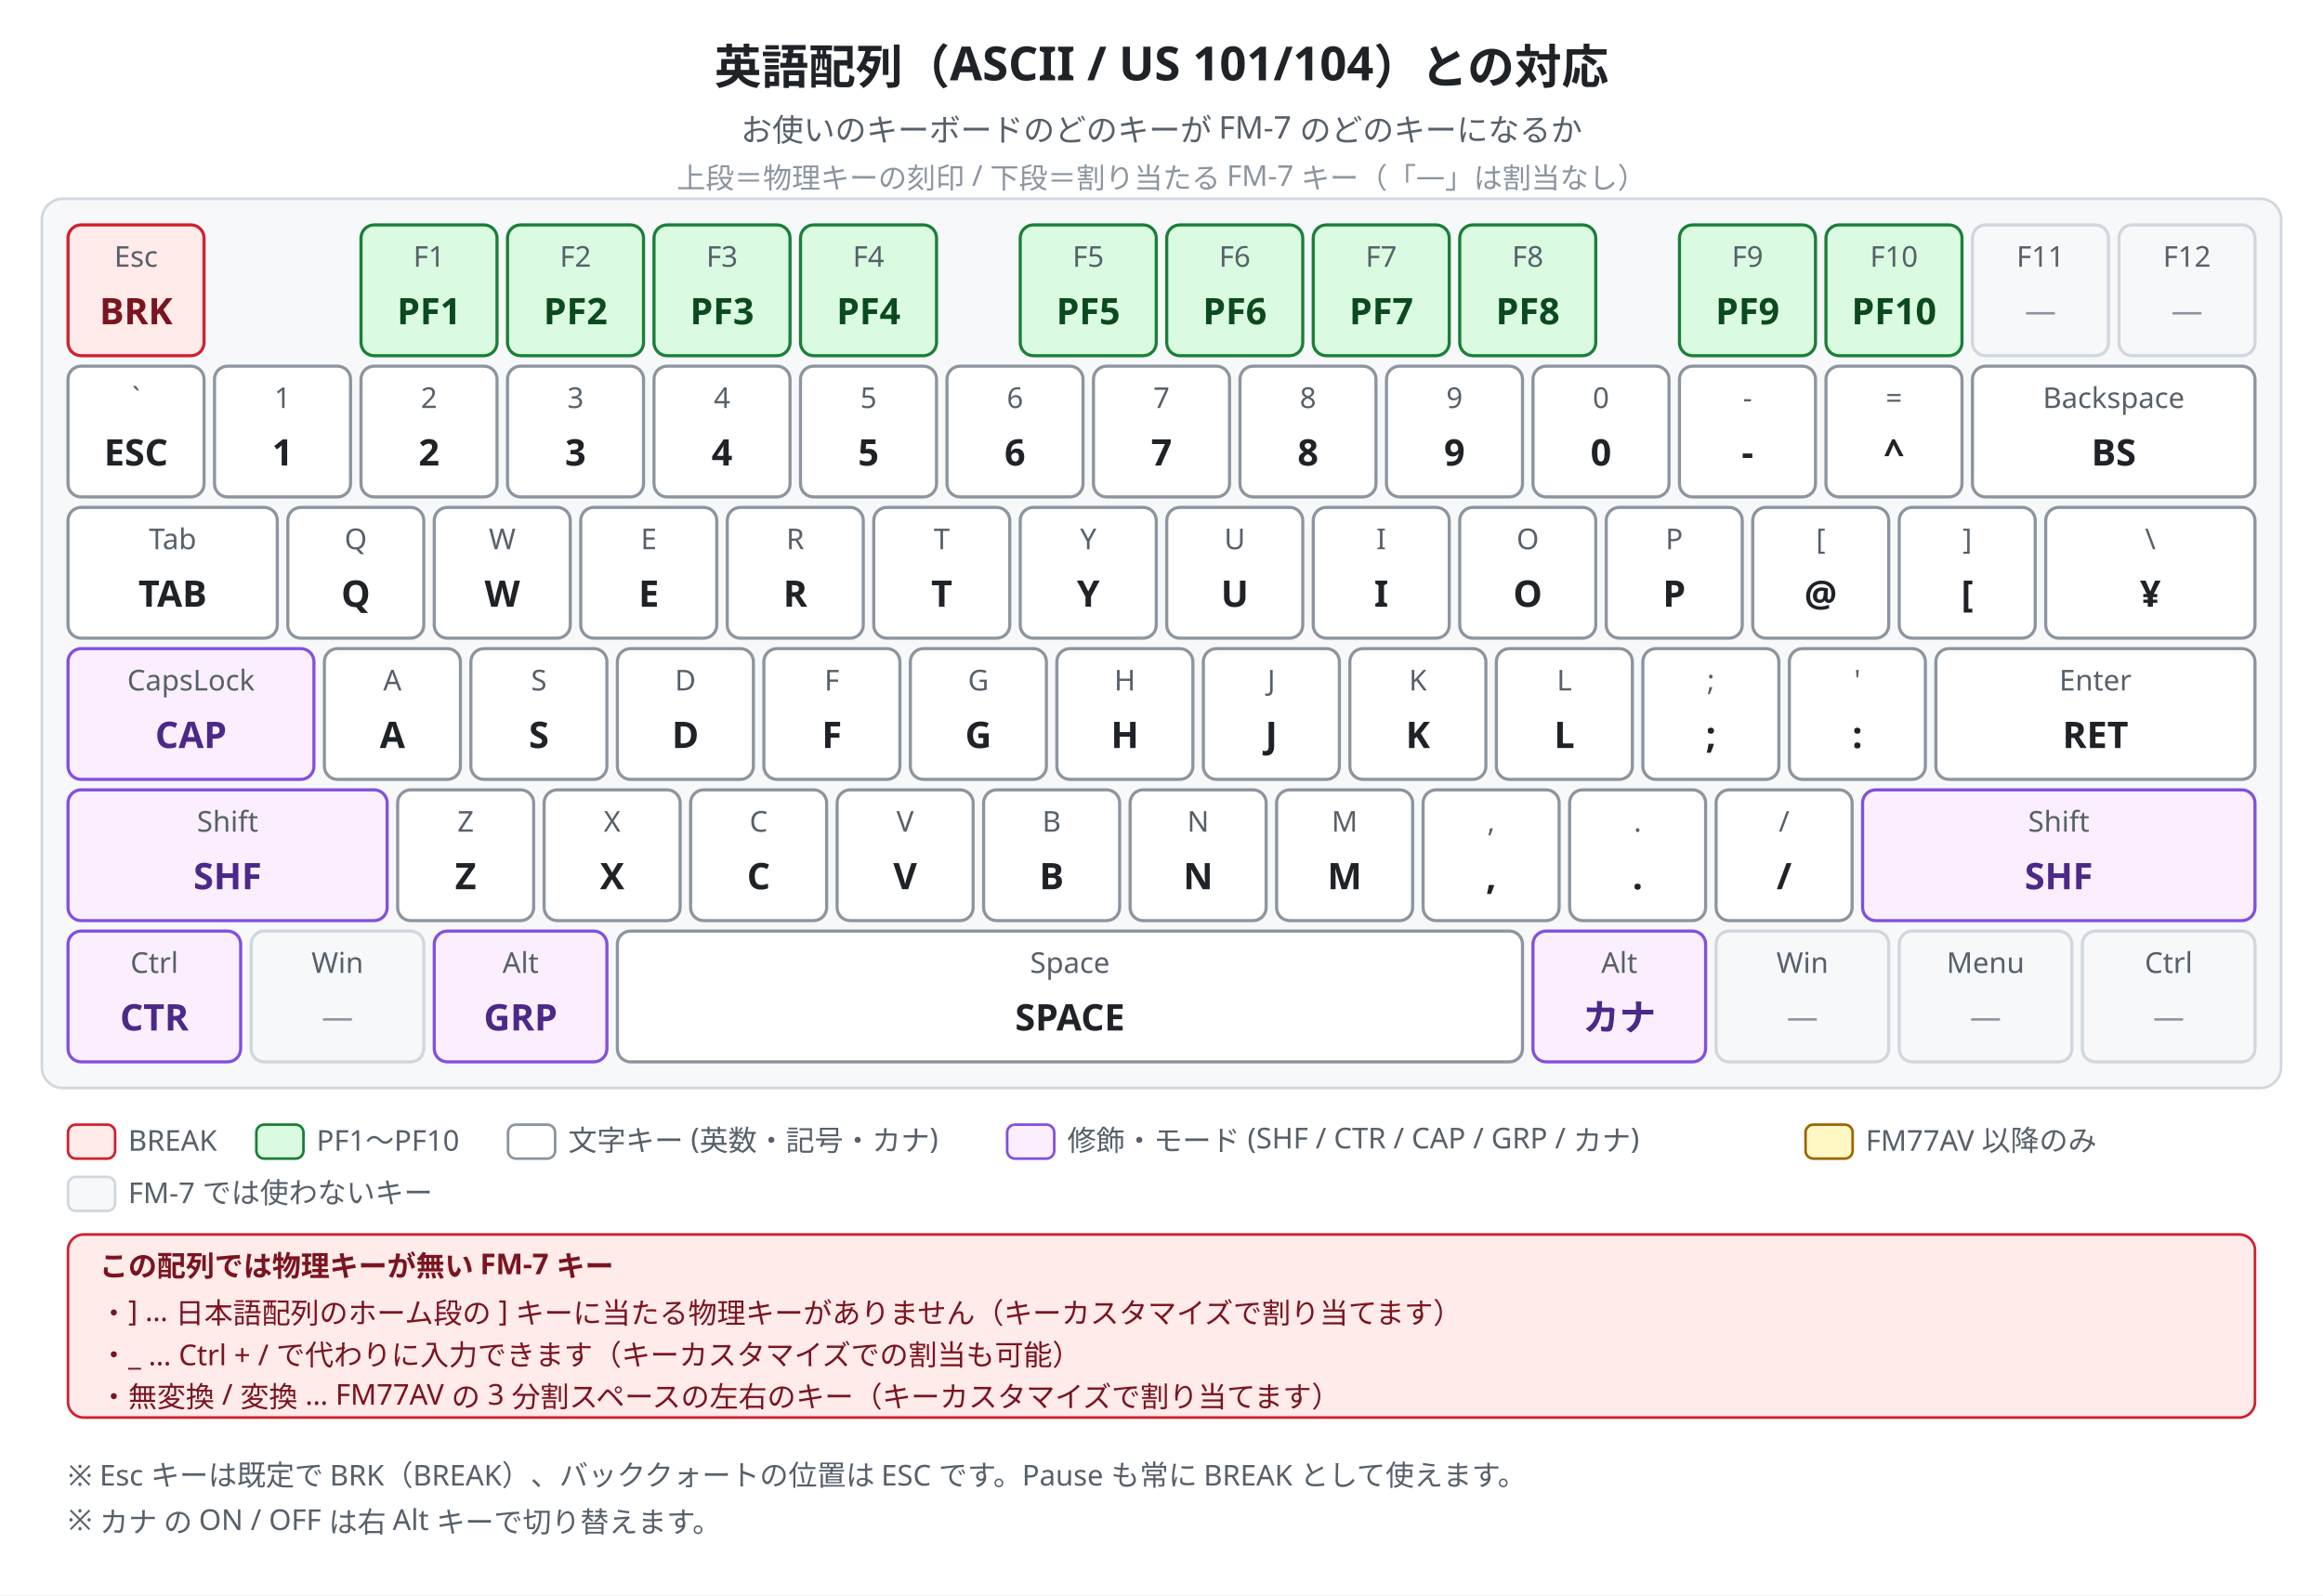
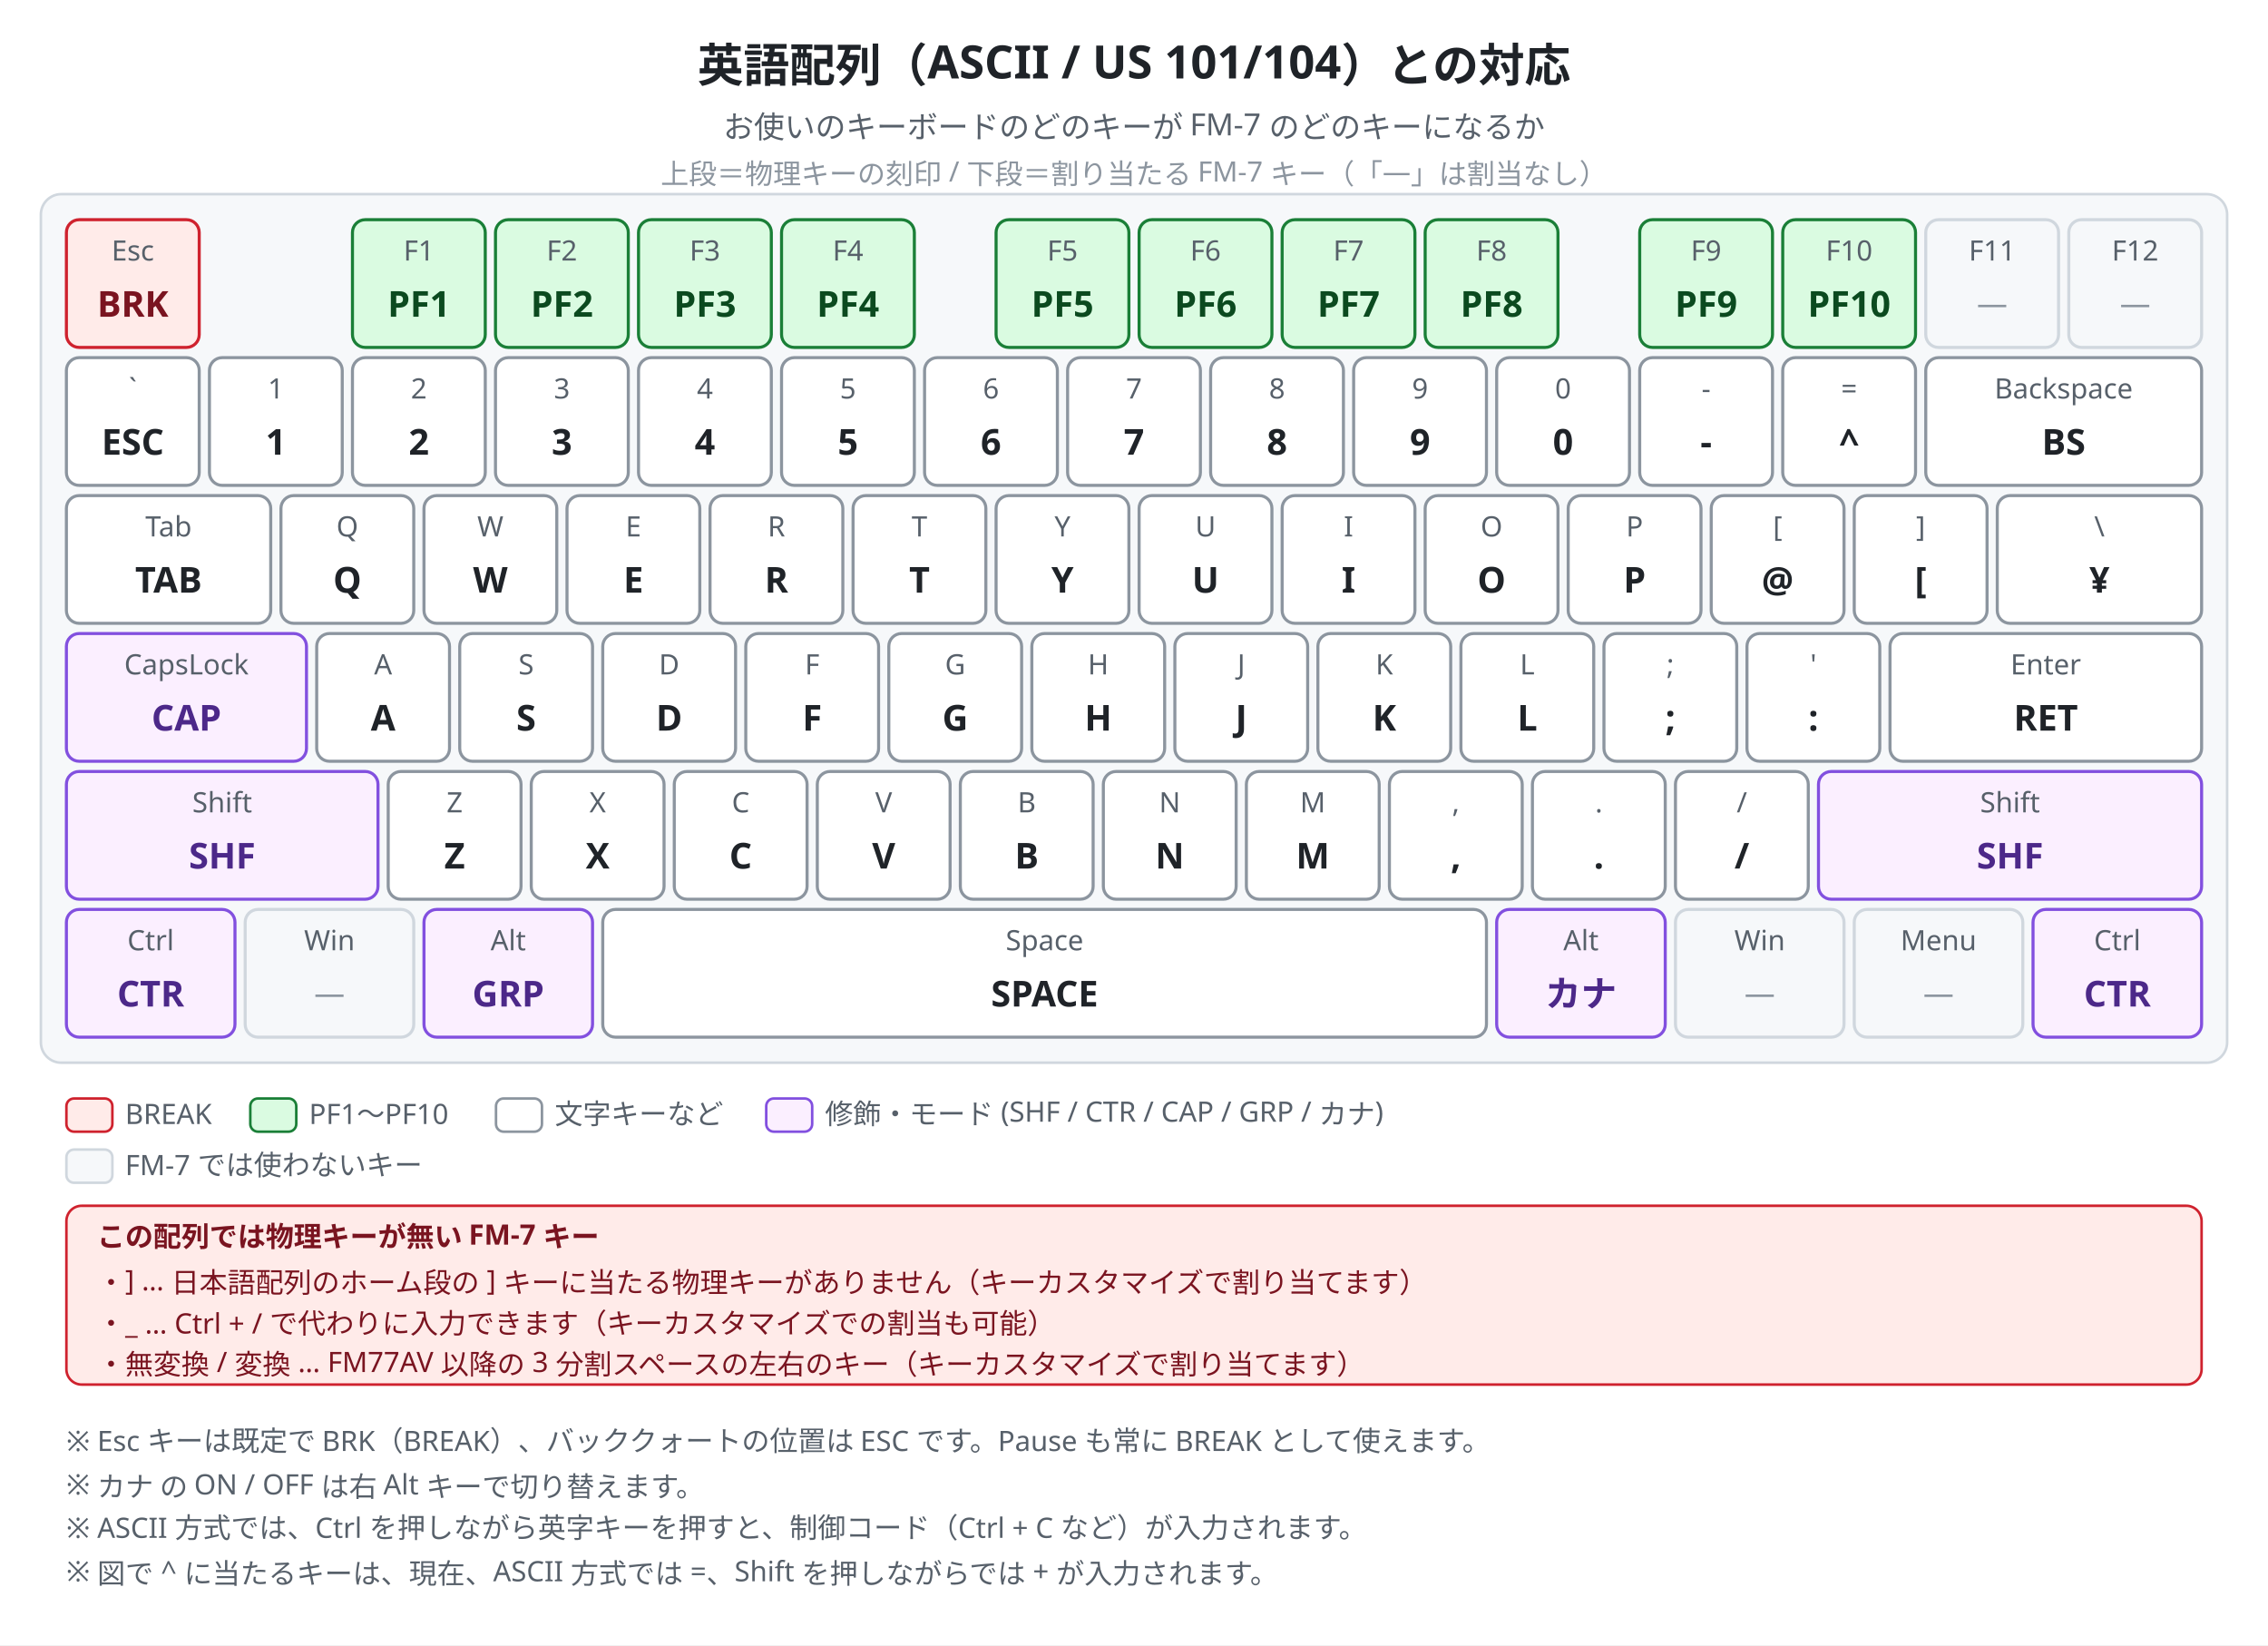
- <svg xmlns="http://www.w3.org/2000/svg" viewBox="0 0 888 610" width="888" height="610">
+ <svg xmlns="http://www.w3.org/2000/svg" viewBox="0 0 888 644" width="888" height="644">
  <defs>
    <marker id="ah" markerWidth="10" markerHeight="10" refX="8" refY="4" orient="auto" markerUnits="userSpaceOnUse">
      <path d="M0,0 L8,4 L0,8 z" fill="#57606a" />
    </marker>
  </defs>
-   <rect x="0" y="0" width="888" height="610" rx="0" fill="#ffffff" stroke="none" stroke-width="1" />
+   <rect x="0" y="0" width="888" height="644" rx="0" fill="#ffffff" stroke="none" stroke-width="1" />
  <text x="444" y="32" font-family="sans-serif" font-size="18" fill="#1f2328" text-anchor="middle" font-weight="bold">英語配列（ASCII / US 101/104）との対応</text>
  <text x="444" y="54" font-family="sans-serif" font-size="12" fill="#57606a" text-anchor="middle">お使いのキーボードのどのキーが FM-7 のどのキーになるか</text>
  <text x="444" y="72" font-family="sans-serif" font-size="11" fill="#8c959f" text-anchor="middle">上段＝物理キーの刻印 / 下段＝割り当たる FM-7 キー（「—」は割当なし）</text>
  <rect x="16" y="76" width="856" height="340" rx="8" fill="#f6f8fa" stroke="#d0d7de" stroke-width="1" />
  <rect x="26" y="86" width="52" height="50" rx="5" fill="#ffebe9" stroke="#cf222e" stroke-width="1.2" />
  <text x="52" y="102" font-family="sans-serif" font-size="11" fill="#57606a" text-anchor="middle">Esc</text>
  <text x="52" y="124" font-family="sans-serif" font-size="14" fill="#7a1420" text-anchor="middle" font-weight="bold">BRK</text>
  <rect x="138" y="86" width="52" height="50" rx="5" fill="#dafbe1" stroke="#1a7f37" stroke-width="1.2" />
  <text x="164" y="102" font-family="sans-serif" font-size="11" fill="#57606a" text-anchor="middle">F1</text>
  <text x="164" y="124" font-family="sans-serif" font-size="14" fill="#0b4a1f" text-anchor="middle" font-weight="bold">PF1</text>
  <rect x="194" y="86" width="52" height="50" rx="5" fill="#dafbe1" stroke="#1a7f37" stroke-width="1.2" />
  <text x="220" y="102" font-family="sans-serif" font-size="11" fill="#57606a" text-anchor="middle">F2</text>
  <text x="220" y="124" font-family="sans-serif" font-size="14" fill="#0b4a1f" text-anchor="middle" font-weight="bold">PF2</text>
  <rect x="250" y="86" width="52" height="50" rx="5" fill="#dafbe1" stroke="#1a7f37" stroke-width="1.2" />
  <text x="276" y="102" font-family="sans-serif" font-size="11" fill="#57606a" text-anchor="middle">F3</text>
  <text x="276" y="124" font-family="sans-serif" font-size="14" fill="#0b4a1f" text-anchor="middle" font-weight="bold">PF3</text>
  <rect x="306" y="86" width="52" height="50" rx="5" fill="#dafbe1" stroke="#1a7f37" stroke-width="1.2" />
  <text x="332" y="102" font-family="sans-serif" font-size="11" fill="#57606a" text-anchor="middle">F4</text>
  <text x="332" y="124" font-family="sans-serif" font-size="14" fill="#0b4a1f" text-anchor="middle" font-weight="bold">PF4</text>
  <rect x="390" y="86" width="52" height="50" rx="5" fill="#dafbe1" stroke="#1a7f37" stroke-width="1.2" />
  <text x="416" y="102" font-family="sans-serif" font-size="11" fill="#57606a" text-anchor="middle">F5</text>
  <text x="416" y="124" font-family="sans-serif" font-size="14" fill="#0b4a1f" text-anchor="middle" font-weight="bold">PF5</text>
  <rect x="446" y="86" width="52" height="50" rx="5" fill="#dafbe1" stroke="#1a7f37" stroke-width="1.2" />
  <text x="472" y="102" font-family="sans-serif" font-size="11" fill="#57606a" text-anchor="middle">F6</text>
  <text x="472" y="124" font-family="sans-serif" font-size="14" fill="#0b4a1f" text-anchor="middle" font-weight="bold">PF6</text>
  <rect x="502" y="86" width="52" height="50" rx="5" fill="#dafbe1" stroke="#1a7f37" stroke-width="1.2" />
  <text x="528" y="102" font-family="sans-serif" font-size="11" fill="#57606a" text-anchor="middle">F7</text>
  <text x="528" y="124" font-family="sans-serif" font-size="14" fill="#0b4a1f" text-anchor="middle" font-weight="bold">PF7</text>
  <rect x="558" y="86" width="52" height="50" rx="5" fill="#dafbe1" stroke="#1a7f37" stroke-width="1.2" />
  <text x="584" y="102" font-family="sans-serif" font-size="11" fill="#57606a" text-anchor="middle">F8</text>
  <text x="584" y="124" font-family="sans-serif" font-size="14" fill="#0b4a1f" text-anchor="middle" font-weight="bold">PF8</text>
  <rect x="642" y="86" width="52" height="50" rx="5" fill="#dafbe1" stroke="#1a7f37" stroke-width="1.2" />
  <text x="668" y="102" font-family="sans-serif" font-size="11" fill="#57606a" text-anchor="middle">F9</text>
  <text x="668" y="124" font-family="sans-serif" font-size="14" fill="#0b4a1f" text-anchor="middle" font-weight="bold">PF9</text>
  <rect x="698" y="86" width="52" height="50" rx="5" fill="#dafbe1" stroke="#1a7f37" stroke-width="1.2" />
  <text x="724" y="102" font-family="sans-serif" font-size="11" fill="#57606a" text-anchor="middle">F10</text>
  <text x="724" y="124" font-family="sans-serif" font-size="14" fill="#0b4a1f" text-anchor="middle" font-weight="bold">PF10</text>
  <rect x="754" y="86" width="52" height="50" rx="5" fill="#f6f8fa" stroke="#d0d7de" stroke-width="1.2" />
  <text x="780" y="102" font-family="sans-serif" font-size="11" fill="#57606a" text-anchor="middle">F11</text>
  <text x="780" y="123" font-family="sans-serif" font-size="12" fill="#8c959f" text-anchor="middle">—</text>
  <rect x="810" y="86" width="52" height="50" rx="5" fill="#f6f8fa" stroke="#d0d7de" stroke-width="1.2" />
  <text x="836" y="102" font-family="sans-serif" font-size="11" fill="#57606a" text-anchor="middle">F12</text>
  <text x="836" y="123" font-family="sans-serif" font-size="12" fill="#8c959f" text-anchor="middle">—</text>
  <rect x="26" y="140" width="52" height="50" rx="5" fill="#ffffff" stroke="#8c959f" stroke-width="1.2" />
  <text x="52" y="156" font-family="sans-serif" font-size="11" fill="#57606a" text-anchor="middle">`</text>
  <text x="52" y="178" font-family="sans-serif" font-size="14" fill="#1f2328" text-anchor="middle" font-weight="bold">ESC</text>
  <rect x="82" y="140" width="52" height="50" rx="5" fill="#ffffff" stroke="#8c959f" stroke-width="1.2" />
  <text x="108" y="156" font-family="sans-serif" font-size="11" fill="#57606a" text-anchor="middle">1</text>
  <text x="108" y="178" font-family="sans-serif" font-size="14" fill="#1f2328" text-anchor="middle" font-weight="bold">1</text>
  <rect x="138" y="140" width="52" height="50" rx="5" fill="#ffffff" stroke="#8c959f" stroke-width="1.2" />
  <text x="164" y="156" font-family="sans-serif" font-size="11" fill="#57606a" text-anchor="middle">2</text>
  <text x="164" y="178" font-family="sans-serif" font-size="14" fill="#1f2328" text-anchor="middle" font-weight="bold">2</text>
  <rect x="194" y="140" width="52" height="50" rx="5" fill="#ffffff" stroke="#8c959f" stroke-width="1.2" />
  <text x="220" y="156" font-family="sans-serif" font-size="11" fill="#57606a" text-anchor="middle">3</text>
  <text x="220" y="178" font-family="sans-serif" font-size="14" fill="#1f2328" text-anchor="middle" font-weight="bold">3</text>
  <rect x="250" y="140" width="52" height="50" rx="5" fill="#ffffff" stroke="#8c959f" stroke-width="1.2" />
  <text x="276" y="156" font-family="sans-serif" font-size="11" fill="#57606a" text-anchor="middle">4</text>
  <text x="276" y="178" font-family="sans-serif" font-size="14" fill="#1f2328" text-anchor="middle" font-weight="bold">4</text>
  <rect x="306" y="140" width="52" height="50" rx="5" fill="#ffffff" stroke="#8c959f" stroke-width="1.2" />
  <text x="332" y="156" font-family="sans-serif" font-size="11" fill="#57606a" text-anchor="middle">5</text>
  <text x="332" y="178" font-family="sans-serif" font-size="14" fill="#1f2328" text-anchor="middle" font-weight="bold">5</text>
  <rect x="362" y="140" width="52" height="50" rx="5" fill="#ffffff" stroke="#8c959f" stroke-width="1.2" />
  <text x="388" y="156" font-family="sans-serif" font-size="11" fill="#57606a" text-anchor="middle">6</text>
  <text x="388" y="178" font-family="sans-serif" font-size="14" fill="#1f2328" text-anchor="middle" font-weight="bold">6</text>
  <rect x="418" y="140" width="52" height="50" rx="5" fill="#ffffff" stroke="#8c959f" stroke-width="1.2" />
  <text x="444" y="156" font-family="sans-serif" font-size="11" fill="#57606a" text-anchor="middle">7</text>
  <text x="444" y="178" font-family="sans-serif" font-size="14" fill="#1f2328" text-anchor="middle" font-weight="bold">7</text>
  <rect x="474" y="140" width="52" height="50" rx="5" fill="#ffffff" stroke="#8c959f" stroke-width="1.2" />
  <text x="500" y="156" font-family="sans-serif" font-size="11" fill="#57606a" text-anchor="middle">8</text>
  <text x="500" y="178" font-family="sans-serif" font-size="14" fill="#1f2328" text-anchor="middle" font-weight="bold">8</text>
  <rect x="530" y="140" width="52" height="50" rx="5" fill="#ffffff" stroke="#8c959f" stroke-width="1.2" />
  <text x="556" y="156" font-family="sans-serif" font-size="11" fill="#57606a" text-anchor="middle">9</text>
  <text x="556" y="178" font-family="sans-serif" font-size="14" fill="#1f2328" text-anchor="middle" font-weight="bold">9</text>
  <rect x="586" y="140" width="52" height="50" rx="5" fill="#ffffff" stroke="#8c959f" stroke-width="1.2" />
  <text x="612" y="156" font-family="sans-serif" font-size="11" fill="#57606a" text-anchor="middle">0</text>
  <text x="612" y="178" font-family="sans-serif" font-size="14" fill="#1f2328" text-anchor="middle" font-weight="bold">0</text>
  <rect x="642" y="140" width="52" height="50" rx="5" fill="#ffffff" stroke="#8c959f" stroke-width="1.2" />
  <text x="668" y="156" font-family="sans-serif" font-size="11" fill="#57606a" text-anchor="middle">-</text>
  <text x="668" y="178" font-family="sans-serif" font-size="14" fill="#1f2328" text-anchor="middle" font-weight="bold">-</text>
  <rect x="698" y="140" width="52" height="50" rx="5" fill="#ffffff" stroke="#8c959f" stroke-width="1.2" />
  <text x="724" y="156" font-family="sans-serif" font-size="11" fill="#57606a" text-anchor="middle">=</text>
  <text x="724" y="178" font-family="sans-serif" font-size="14" fill="#1f2328" text-anchor="middle" font-weight="bold">^</text>
  <rect x="754" y="140" width="108" height="50" rx="5" fill="#ffffff" stroke="#8c959f" stroke-width="1.2" />
  <text x="808" y="156" font-family="sans-serif" font-size="11" fill="#57606a" text-anchor="middle">Backspace</text>
  <text x="808" y="178" font-family="sans-serif" font-size="14" fill="#1f2328" text-anchor="middle" font-weight="bold">BS</text>
  <rect x="26" y="194" width="80" height="50" rx="5" fill="#ffffff" stroke="#8c959f" stroke-width="1.2" />
  <text x="66" y="210" font-family="sans-serif" font-size="11" fill="#57606a" text-anchor="middle">Tab</text>
  <text x="66" y="232" font-family="sans-serif" font-size="14" fill="#1f2328" text-anchor="middle" font-weight="bold">TAB</text>
  <rect x="110" y="194" width="52" height="50" rx="5" fill="#ffffff" stroke="#8c959f" stroke-width="1.2" />
  <text x="136" y="210" font-family="sans-serif" font-size="11" fill="#57606a" text-anchor="middle">Q</text>
  <text x="136" y="232" font-family="sans-serif" font-size="14" fill="#1f2328" text-anchor="middle" font-weight="bold">Q</text>
  <rect x="166" y="194" width="52" height="50" rx="5" fill="#ffffff" stroke="#8c959f" stroke-width="1.2" />
  <text x="192" y="210" font-family="sans-serif" font-size="11" fill="#57606a" text-anchor="middle">W</text>
  <text x="192" y="232" font-family="sans-serif" font-size="14" fill="#1f2328" text-anchor="middle" font-weight="bold">W</text>
  <rect x="222" y="194" width="52" height="50" rx="5" fill="#ffffff" stroke="#8c959f" stroke-width="1.2" />
  <text x="248" y="210" font-family="sans-serif" font-size="11" fill="#57606a" text-anchor="middle">E</text>
  <text x="248" y="232" font-family="sans-serif" font-size="14" fill="#1f2328" text-anchor="middle" font-weight="bold">E</text>
  <rect x="278" y="194" width="52" height="50" rx="5" fill="#ffffff" stroke="#8c959f" stroke-width="1.2" />
  <text x="304" y="210" font-family="sans-serif" font-size="11" fill="#57606a" text-anchor="middle">R</text>
  <text x="304" y="232" font-family="sans-serif" font-size="14" fill="#1f2328" text-anchor="middle" font-weight="bold">R</text>
  <rect x="334" y="194" width="52" height="50" rx="5" fill="#ffffff" stroke="#8c959f" stroke-width="1.2" />
  <text x="360" y="210" font-family="sans-serif" font-size="11" fill="#57606a" text-anchor="middle">T</text>
  <text x="360" y="232" font-family="sans-serif" font-size="14" fill="#1f2328" text-anchor="middle" font-weight="bold">T</text>
  <rect x="390" y="194" width="52" height="50" rx="5" fill="#ffffff" stroke="#8c959f" stroke-width="1.2" />
  <text x="416" y="210" font-family="sans-serif" font-size="11" fill="#57606a" text-anchor="middle">Y</text>
  <text x="416" y="232" font-family="sans-serif" font-size="14" fill="#1f2328" text-anchor="middle" font-weight="bold">Y</text>
  <rect x="446" y="194" width="52" height="50" rx="5" fill="#ffffff" stroke="#8c959f" stroke-width="1.2" />
  <text x="472" y="210" font-family="sans-serif" font-size="11" fill="#57606a" text-anchor="middle">U</text>
  <text x="472" y="232" font-family="sans-serif" font-size="14" fill="#1f2328" text-anchor="middle" font-weight="bold">U</text>
  <rect x="502" y="194" width="52" height="50" rx="5" fill="#ffffff" stroke="#8c959f" stroke-width="1.2" />
  <text x="528" y="210" font-family="sans-serif" font-size="11" fill="#57606a" text-anchor="middle">I</text>
  <text x="528" y="232" font-family="sans-serif" font-size="14" fill="#1f2328" text-anchor="middle" font-weight="bold">I</text>
  <rect x="558" y="194" width="52" height="50" rx="5" fill="#ffffff" stroke="#8c959f" stroke-width="1.2" />
  <text x="584" y="210" font-family="sans-serif" font-size="11" fill="#57606a" text-anchor="middle">O</text>
  <text x="584" y="232" font-family="sans-serif" font-size="14" fill="#1f2328" text-anchor="middle" font-weight="bold">O</text>
  <rect x="614" y="194" width="52" height="50" rx="5" fill="#ffffff" stroke="#8c959f" stroke-width="1.2" />
  <text x="640" y="210" font-family="sans-serif" font-size="11" fill="#57606a" text-anchor="middle">P</text>
  <text x="640" y="232" font-family="sans-serif" font-size="14" fill="#1f2328" text-anchor="middle" font-weight="bold">P</text>
  <rect x="670" y="194" width="52" height="50" rx="5" fill="#ffffff" stroke="#8c959f" stroke-width="1.2" />
  <text x="696" y="210" font-family="sans-serif" font-size="11" fill="#57606a" text-anchor="middle">[</text>
  <text x="696" y="232" font-family="sans-serif" font-size="14" fill="#1f2328" text-anchor="middle" font-weight="bold">@</text>
  <rect x="726" y="194" width="52" height="50" rx="5" fill="#ffffff" stroke="#8c959f" stroke-width="1.2" />
  <text x="752" y="210" font-family="sans-serif" font-size="11" fill="#57606a" text-anchor="middle">]</text>
  <text x="752" y="232" font-family="sans-serif" font-size="14" fill="#1f2328" text-anchor="middle" font-weight="bold">[</text>
  <rect x="782" y="194" width="80" height="50" rx="5" fill="#ffffff" stroke="#8c959f" stroke-width="1.2" />
  <text x="822" y="210" font-family="sans-serif" font-size="11" fill="#57606a" text-anchor="middle">\</text>
  <text x="822" y="232" font-family="sans-serif" font-size="14" fill="#1f2328" text-anchor="middle" font-weight="bold">¥</text>
  <rect x="26" y="248" width="94" height="50" rx="5" fill="#fbefff" stroke="#8250df" stroke-width="1.2" />
  <text x="73" y="264" font-family="sans-serif" font-size="11" fill="#57606a" text-anchor="middle">CapsLock</text>
  <text x="73" y="286" font-family="sans-serif" font-size="14" fill="#4c2889" text-anchor="middle" font-weight="bold">CAP</text>
  <rect x="124" y="248" width="52" height="50" rx="5" fill="#ffffff" stroke="#8c959f" stroke-width="1.2" />
  <text x="150" y="264" font-family="sans-serif" font-size="11" fill="#57606a" text-anchor="middle">A</text>
  <text x="150" y="286" font-family="sans-serif" font-size="14" fill="#1f2328" text-anchor="middle" font-weight="bold">A</text>
  <rect x="180" y="248" width="52" height="50" rx="5" fill="#ffffff" stroke="#8c959f" stroke-width="1.2" />
  <text x="206" y="264" font-family="sans-serif" font-size="11" fill="#57606a" text-anchor="middle">S</text>
  <text x="206" y="286" font-family="sans-serif" font-size="14" fill="#1f2328" text-anchor="middle" font-weight="bold">S</text>
  <rect x="236" y="248" width="52" height="50" rx="5" fill="#ffffff" stroke="#8c959f" stroke-width="1.2" />
  <text x="262" y="264" font-family="sans-serif" font-size="11" fill="#57606a" text-anchor="middle">D</text>
  <text x="262" y="286" font-family="sans-serif" font-size="14" fill="#1f2328" text-anchor="middle" font-weight="bold">D</text>
  <rect x="292" y="248" width="52" height="50" rx="5" fill="#ffffff" stroke="#8c959f" stroke-width="1.2" />
  <text x="318" y="264" font-family="sans-serif" font-size="11" fill="#57606a" text-anchor="middle">F</text>
  <text x="318" y="286" font-family="sans-serif" font-size="14" fill="#1f2328" text-anchor="middle" font-weight="bold">F</text>
  <rect x="348" y="248" width="52" height="50" rx="5" fill="#ffffff" stroke="#8c959f" stroke-width="1.2" />
  <text x="374" y="264" font-family="sans-serif" font-size="11" fill="#57606a" text-anchor="middle">G</text>
  <text x="374" y="286" font-family="sans-serif" font-size="14" fill="#1f2328" text-anchor="middle" font-weight="bold">G</text>
  <rect x="404" y="248" width="52" height="50" rx="5" fill="#ffffff" stroke="#8c959f" stroke-width="1.2" />
  <text x="430" y="264" font-family="sans-serif" font-size="11" fill="#57606a" text-anchor="middle">H</text>
  <text x="430" y="286" font-family="sans-serif" font-size="14" fill="#1f2328" text-anchor="middle" font-weight="bold">H</text>
  <rect x="460" y="248" width="52" height="50" rx="5" fill="#ffffff" stroke="#8c959f" stroke-width="1.2" />
  <text x="486" y="264" font-family="sans-serif" font-size="11" fill="#57606a" text-anchor="middle">J</text>
  <text x="486" y="286" font-family="sans-serif" font-size="14" fill="#1f2328" text-anchor="middle" font-weight="bold">J</text>
  <rect x="516" y="248" width="52" height="50" rx="5" fill="#ffffff" stroke="#8c959f" stroke-width="1.2" />
  <text x="542" y="264" font-family="sans-serif" font-size="11" fill="#57606a" text-anchor="middle">K</text>
  <text x="542" y="286" font-family="sans-serif" font-size="14" fill="#1f2328" text-anchor="middle" font-weight="bold">K</text>
  <rect x="572" y="248" width="52" height="50" rx="5" fill="#ffffff" stroke="#8c959f" stroke-width="1.2" />
  <text x="598" y="264" font-family="sans-serif" font-size="11" fill="#57606a" text-anchor="middle">L</text>
  <text x="598" y="286" font-family="sans-serif" font-size="14" fill="#1f2328" text-anchor="middle" font-weight="bold">L</text>
  <rect x="628" y="248" width="52" height="50" rx="5" fill="#ffffff" stroke="#8c959f" stroke-width="1.2" />
  <text x="654" y="264" font-family="sans-serif" font-size="11" fill="#57606a" text-anchor="middle">;</text>
  <text x="654" y="286" font-family="sans-serif" font-size="14" fill="#1f2328" text-anchor="middle" font-weight="bold">;</text>
  <rect x="684" y="248" width="52" height="50" rx="5" fill="#ffffff" stroke="#8c959f" stroke-width="1.2" />
  <text x="710" y="264" font-family="sans-serif" font-size="11" fill="#57606a" text-anchor="middle">'</text>
  <text x="710" y="286" font-family="sans-serif" font-size="14" fill="#1f2328" text-anchor="middle" font-weight="bold">:</text>
  <rect x="740" y="248" width="122" height="50" rx="5" fill="#ffffff" stroke="#8c959f" stroke-width="1.2" />
  <text x="801" y="264" font-family="sans-serif" font-size="11" fill="#57606a" text-anchor="middle">Enter</text>
  <text x="801" y="286" font-family="sans-serif" font-size="14" fill="#1f2328" text-anchor="middle" font-weight="bold">RET</text>
  <rect x="26" y="302" width="122" height="50" rx="5" fill="#fbefff" stroke="#8250df" stroke-width="1.2" />
  <text x="87" y="318" font-family="sans-serif" font-size="11" fill="#57606a" text-anchor="middle">Shift</text>
  <text x="87" y="340" font-family="sans-serif" font-size="14" fill="#4c2889" text-anchor="middle" font-weight="bold">SHF</text>
  <rect x="152" y="302" width="52" height="50" rx="5" fill="#ffffff" stroke="#8c959f" stroke-width="1.2" />
  <text x="178" y="318" font-family="sans-serif" font-size="11" fill="#57606a" text-anchor="middle">Z</text>
  <text x="178" y="340" font-family="sans-serif" font-size="14" fill="#1f2328" text-anchor="middle" font-weight="bold">Z</text>
  <rect x="208" y="302" width="52" height="50" rx="5" fill="#ffffff" stroke="#8c959f" stroke-width="1.2" />
  <text x="234" y="318" font-family="sans-serif" font-size="11" fill="#57606a" text-anchor="middle">X</text>
  <text x="234" y="340" font-family="sans-serif" font-size="14" fill="#1f2328" text-anchor="middle" font-weight="bold">X</text>
  <rect x="264" y="302" width="52" height="50" rx="5" fill="#ffffff" stroke="#8c959f" stroke-width="1.2" />
  <text x="290" y="318" font-family="sans-serif" font-size="11" fill="#57606a" text-anchor="middle">C</text>
  <text x="290" y="340" font-family="sans-serif" font-size="14" fill="#1f2328" text-anchor="middle" font-weight="bold">C</text>
  <rect x="320" y="302" width="52" height="50" rx="5" fill="#ffffff" stroke="#8c959f" stroke-width="1.2" />
  <text x="346" y="318" font-family="sans-serif" font-size="11" fill="#57606a" text-anchor="middle">V</text>
  <text x="346" y="340" font-family="sans-serif" font-size="14" fill="#1f2328" text-anchor="middle" font-weight="bold">V</text>
  <rect x="376" y="302" width="52" height="50" rx="5" fill="#ffffff" stroke="#8c959f" stroke-width="1.2" />
  <text x="402" y="318" font-family="sans-serif" font-size="11" fill="#57606a" text-anchor="middle">B</text>
  <text x="402" y="340" font-family="sans-serif" font-size="14" fill="#1f2328" text-anchor="middle" font-weight="bold">B</text>
  <rect x="432" y="302" width="52" height="50" rx="5" fill="#ffffff" stroke="#8c959f" stroke-width="1.2" />
  <text x="458" y="318" font-family="sans-serif" font-size="11" fill="#57606a" text-anchor="middle">N</text>
  <text x="458" y="340" font-family="sans-serif" font-size="14" fill="#1f2328" text-anchor="middle" font-weight="bold">N</text>
  <rect x="488" y="302" width="52" height="50" rx="5" fill="#ffffff" stroke="#8c959f" stroke-width="1.2" />
  <text x="514" y="318" font-family="sans-serif" font-size="11" fill="#57606a" text-anchor="middle">M</text>
  <text x="514" y="340" font-family="sans-serif" font-size="14" fill="#1f2328" text-anchor="middle" font-weight="bold">M</text>
  <rect x="544" y="302" width="52" height="50" rx="5" fill="#ffffff" stroke="#8c959f" stroke-width="1.2" />
  <text x="570" y="318" font-family="sans-serif" font-size="11" fill="#57606a" text-anchor="middle">,</text>
  <text x="570" y="340" font-family="sans-serif" font-size="14" fill="#1f2328" text-anchor="middle" font-weight="bold">,</text>
  <rect x="600" y="302" width="52" height="50" rx="5" fill="#ffffff" stroke="#8c959f" stroke-width="1.2" />
  <text x="626" y="318" font-family="sans-serif" font-size="11" fill="#57606a" text-anchor="middle">.</text>
  <text x="626" y="340" font-family="sans-serif" font-size="14" fill="#1f2328" text-anchor="middle" font-weight="bold">.</text>
  <rect x="656" y="302" width="52" height="50" rx="5" fill="#ffffff" stroke="#8c959f" stroke-width="1.2" />
  <text x="682" y="318" font-family="sans-serif" font-size="11" fill="#57606a" text-anchor="middle">/</text>
  <text x="682" y="340" font-family="sans-serif" font-size="14" fill="#1f2328" text-anchor="middle" font-weight="bold">/</text>
  <rect x="712" y="302" width="150" height="50" rx="5" fill="#fbefff" stroke="#8250df" stroke-width="1.2" />
  <text x="787" y="318" font-family="sans-serif" font-size="11" fill="#57606a" text-anchor="middle">Shift</text>
  <text x="787" y="340" font-family="sans-serif" font-size="14" fill="#4c2889" text-anchor="middle" font-weight="bold">SHF</text>
  <rect x="26" y="356" width="66" height="50" rx="5" fill="#fbefff" stroke="#8250df" stroke-width="1.2" />
  <text x="59" y="372" font-family="sans-serif" font-size="11" fill="#57606a" text-anchor="middle">Ctrl</text>
  <text x="59" y="394" font-family="sans-serif" font-size="14" fill="#4c2889" text-anchor="middle" font-weight="bold">CTR</text>
  <rect x="96" y="356" width="66" height="50" rx="5" fill="#f6f8fa" stroke="#d0d7de" stroke-width="1.2" />
  <text x="129" y="372" font-family="sans-serif" font-size="11" fill="#57606a" text-anchor="middle">Win</text>
  <text x="129" y="393" font-family="sans-serif" font-size="12" fill="#8c959f" text-anchor="middle">—</text>
  <rect x="166" y="356" width="66" height="50" rx="5" fill="#fbefff" stroke="#8250df" stroke-width="1.2" />
  <text x="199" y="372" font-family="sans-serif" font-size="11" fill="#57606a" text-anchor="middle">Alt</text>
  <text x="199" y="394" font-family="sans-serif" font-size="14" fill="#4c2889" text-anchor="middle" font-weight="bold">GRP</text>
  <rect x="236" y="356" width="346" height="50" rx="5" fill="#ffffff" stroke="#8c959f" stroke-width="1.2" />
  <text x="409" y="372" font-family="sans-serif" font-size="11" fill="#57606a" text-anchor="middle">Space</text>
  <text x="409" y="394" font-family="sans-serif" font-size="14" fill="#1f2328" text-anchor="middle" font-weight="bold">SPACE</text>
  <rect x="586" y="356" width="66" height="50" rx="5" fill="#fbefff" stroke="#8250df" stroke-width="1.2" />
  <text x="619" y="372" font-family="sans-serif" font-size="11" fill="#57606a" text-anchor="middle">Alt</text>
  <text x="619" y="394" font-family="sans-serif" font-size="14" fill="#4c2889" text-anchor="middle" font-weight="bold">カナ</text>
  <rect x="656" y="356" width="66" height="50" rx="5" fill="#f6f8fa" stroke="#d0d7de" stroke-width="1.2" />
  <text x="689" y="372" font-family="sans-serif" font-size="11" fill="#57606a" text-anchor="middle">Win</text>
  <text x="689" y="393" font-family="sans-serif" font-size="12" fill="#8c959f" text-anchor="middle">—</text>
  <rect x="726" y="356" width="66" height="50" rx="5" fill="#f6f8fa" stroke="#d0d7de" stroke-width="1.2" />
  <text x="759" y="372" font-family="sans-serif" font-size="11" fill="#57606a" text-anchor="middle">Menu</text>
  <text x="759" y="393" font-family="sans-serif" font-size="12" fill="#8c959f" text-anchor="middle">—</text>
-   <rect x="796" y="356" width="66" height="50" rx="5" fill="#f6f8fa" stroke="#d0d7de" stroke-width="1.2" />
+   <rect x="796" y="356" width="66" height="50" rx="5" fill="#fbefff" stroke="#8250df" stroke-width="1.2" />
  <text x="829" y="372" font-family="sans-serif" font-size="11" fill="#57606a" text-anchor="middle">Ctrl</text>
-   <text x="829" y="393" font-family="sans-serif" font-size="12" fill="#8c959f" text-anchor="middle">—</text>
+   <text x="829" y="394" font-family="sans-serif" font-size="14" fill="#4c2889" text-anchor="middle" font-weight="bold">CTR</text>
  <rect x="26" y="430" width="18" height="13" rx="3" fill="#ffebe9" stroke="#cf222e" stroke-width="1" />
  <text x="49" y="440" font-family="sans-serif" font-size="11" fill="#57606a" text-anchor="start">BREAK</text>
  <rect x="98" y="430" width="18" height="13" rx="3" fill="#dafbe1" stroke="#1a7f37" stroke-width="1" />
  <text x="121" y="440" font-family="sans-serif" font-size="11" fill="#57606a" text-anchor="start">PF1〜PF10</text>
  <rect x="194.2" y="430" width="18" height="13" rx="3" fill="#ffffff" stroke="#8c959f" stroke-width="1" />
-   <text x="217.2" y="440" font-family="sans-serif" font-size="11" fill="#57606a" text-anchor="start">文字キー (英数・記号・カナ)</text>
-   <rect x="385" y="430" width="18" height="13" rx="3" fill="#fbefff" stroke="#8250df" stroke-width="1" />
-   <text x="408" y="440" font-family="sans-serif" font-size="11" fill="#57606a" text-anchor="start">修飾・モード (SHF / CTR / CAP / GRP / カナ)</text>
-   <rect x="690.2" y="430" width="18" height="13" rx="3" fill="#fff8c5" stroke="#9a6700" stroke-width="1" />
-   <text x="713.2" y="440" font-family="sans-serif" font-size="11" fill="#57606a" text-anchor="start">FM77AV 以降のみ</text>
+   <text x="217.2" y="440" font-family="sans-serif" font-size="11" fill="#57606a" text-anchor="start">文字キーなど</text>
+   <rect x="300" y="430" width="18" height="13" rx="3" fill="#fbefff" stroke="#8250df" stroke-width="1" />
+   <text x="323" y="440" font-family="sans-serif" font-size="11" fill="#57606a" text-anchor="start">修飾・モード (SHF / CTR / CAP / GRP / カナ)</text>
  <rect x="26" y="450" width="18" height="13" rx="3" fill="#f6f8fa" stroke="#d0d7de" stroke-width="1" />
  <text x="49" y="460" font-family="sans-serif" font-size="11" fill="#57606a" text-anchor="start">FM-7 では使わないキー</text>
  <rect x="26" y="472" width="836" height="70" rx="6" fill="#ffebe9" stroke="#cf222e" stroke-width="1" />
  <text x="38" y="488" font-family="sans-serif" font-size="11" fill="#7a1420" text-anchor="start" font-weight="bold">この配列では物理キーが無い FM-7 キー</text>
  <text x="38" y="506" font-family="sans-serif" font-size="11" fill="#7a1420" text-anchor="start">・]  … 日本語配列のホーム段の ] キーに当たる物理キーがありません（キーカスタマイズで割り当てます）</text>
  <text x="38" y="522" font-family="sans-serif" font-size="11" fill="#7a1420" text-anchor="start">・_  … Ctrl + / で代わりに入力できます（キーカスタマイズでの割当も可能）</text>
-   <text x="38" y="538" font-family="sans-serif" font-size="11" fill="#7a1420" text-anchor="start">・無変換 / 変換 … FM77AV の 3 分割スペースの左右のキー（キーカスタマイズで割り当てます）</text>
+   <text x="38" y="538" font-family="sans-serif" font-size="11" fill="#7a1420" text-anchor="start">・無変換 / 変換 … FM77AV 以降の 3 分割スペースの左右のキー（キーカスタマイズで割り当てます）</text>
  <text x="26" y="568" font-family="sans-serif" font-size="11" fill="#57606a" text-anchor="start">※ Esc キーは既定で BRK（BREAK）、バッククォートの位置は ESC です。Pause も常に BREAK として使えます。</text>
  <text x="26" y="585" font-family="sans-serif" font-size="11" fill="#57606a" text-anchor="start">※ カナ の ON / OFF は右 Alt キーで切り替えます。</text>
+   <text x="26" y="602" font-family="sans-serif" font-size="11" fill="#57606a" text-anchor="start">※ ASCII 方式では、Ctrl を押しながら英字キーを押すと、制御コード（Ctrl + C など）が入力されます。</text>
+   <text x="26" y="619" font-family="sans-serif" font-size="11" fill="#57606a" text-anchor="start">※ 図で ^ に当たるキーは、現在、ASCII 方式では =、Shift を押しながらでは + が入力されます。</text>
</svg>
